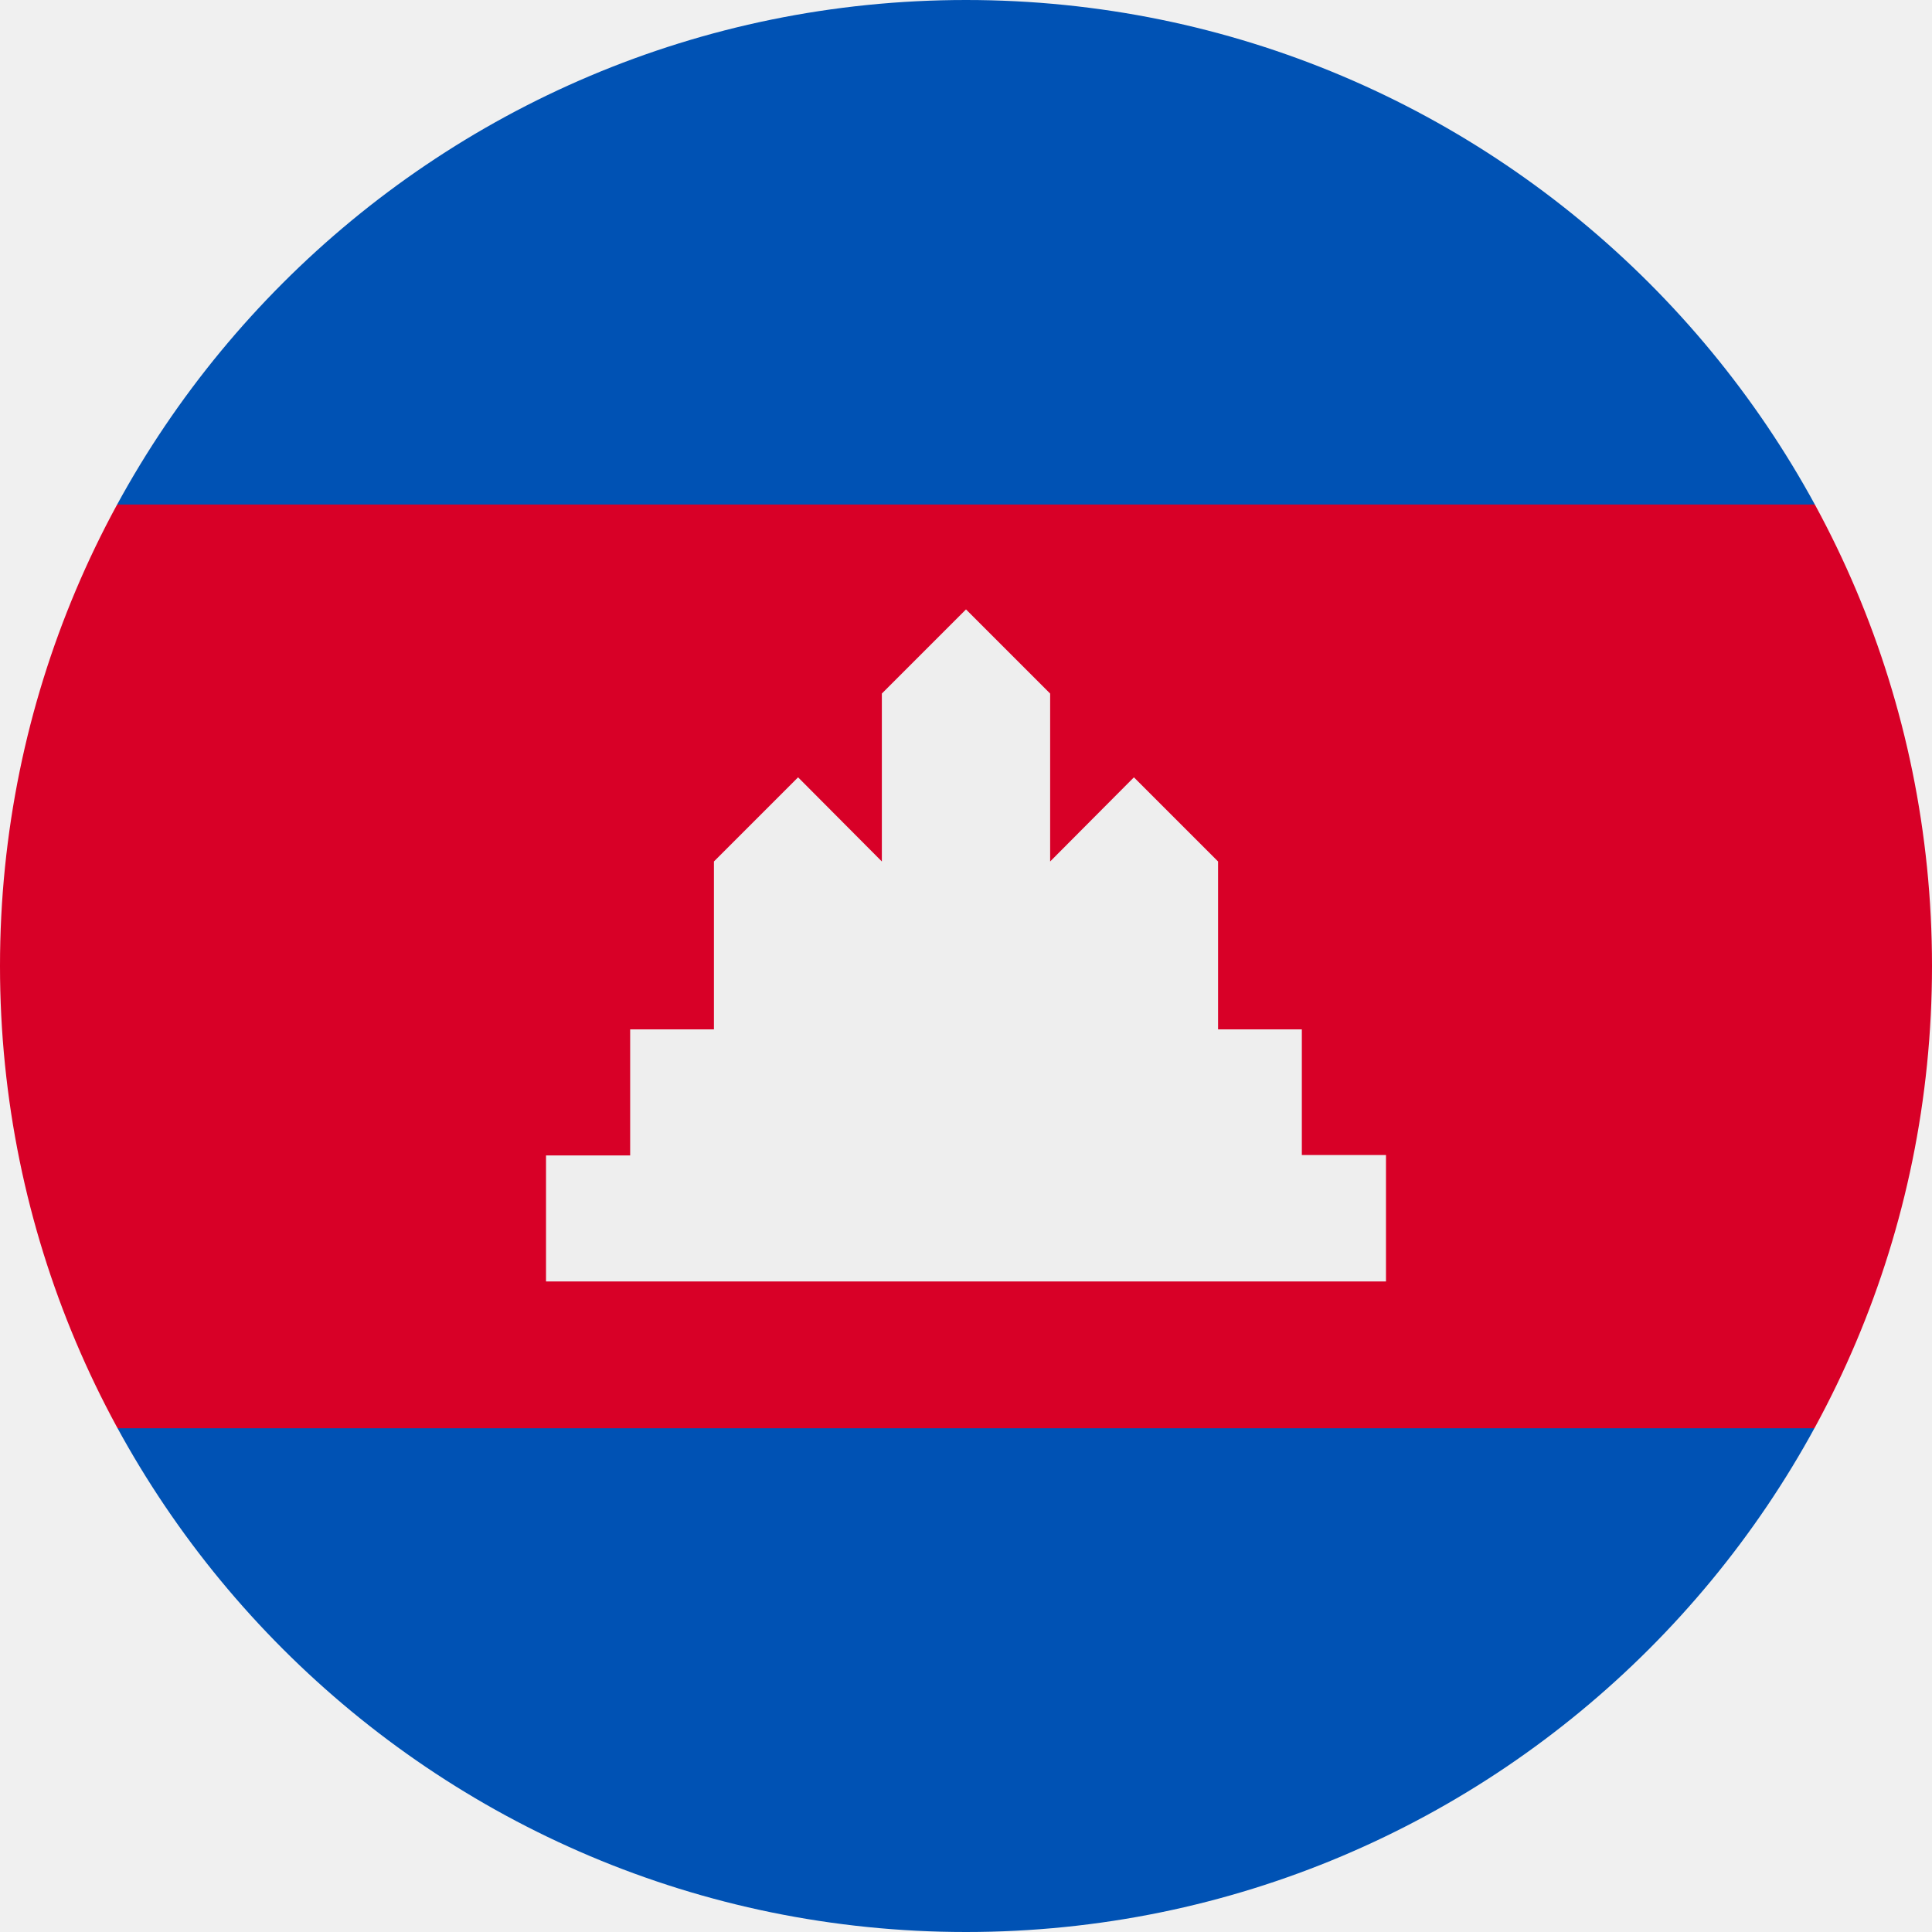
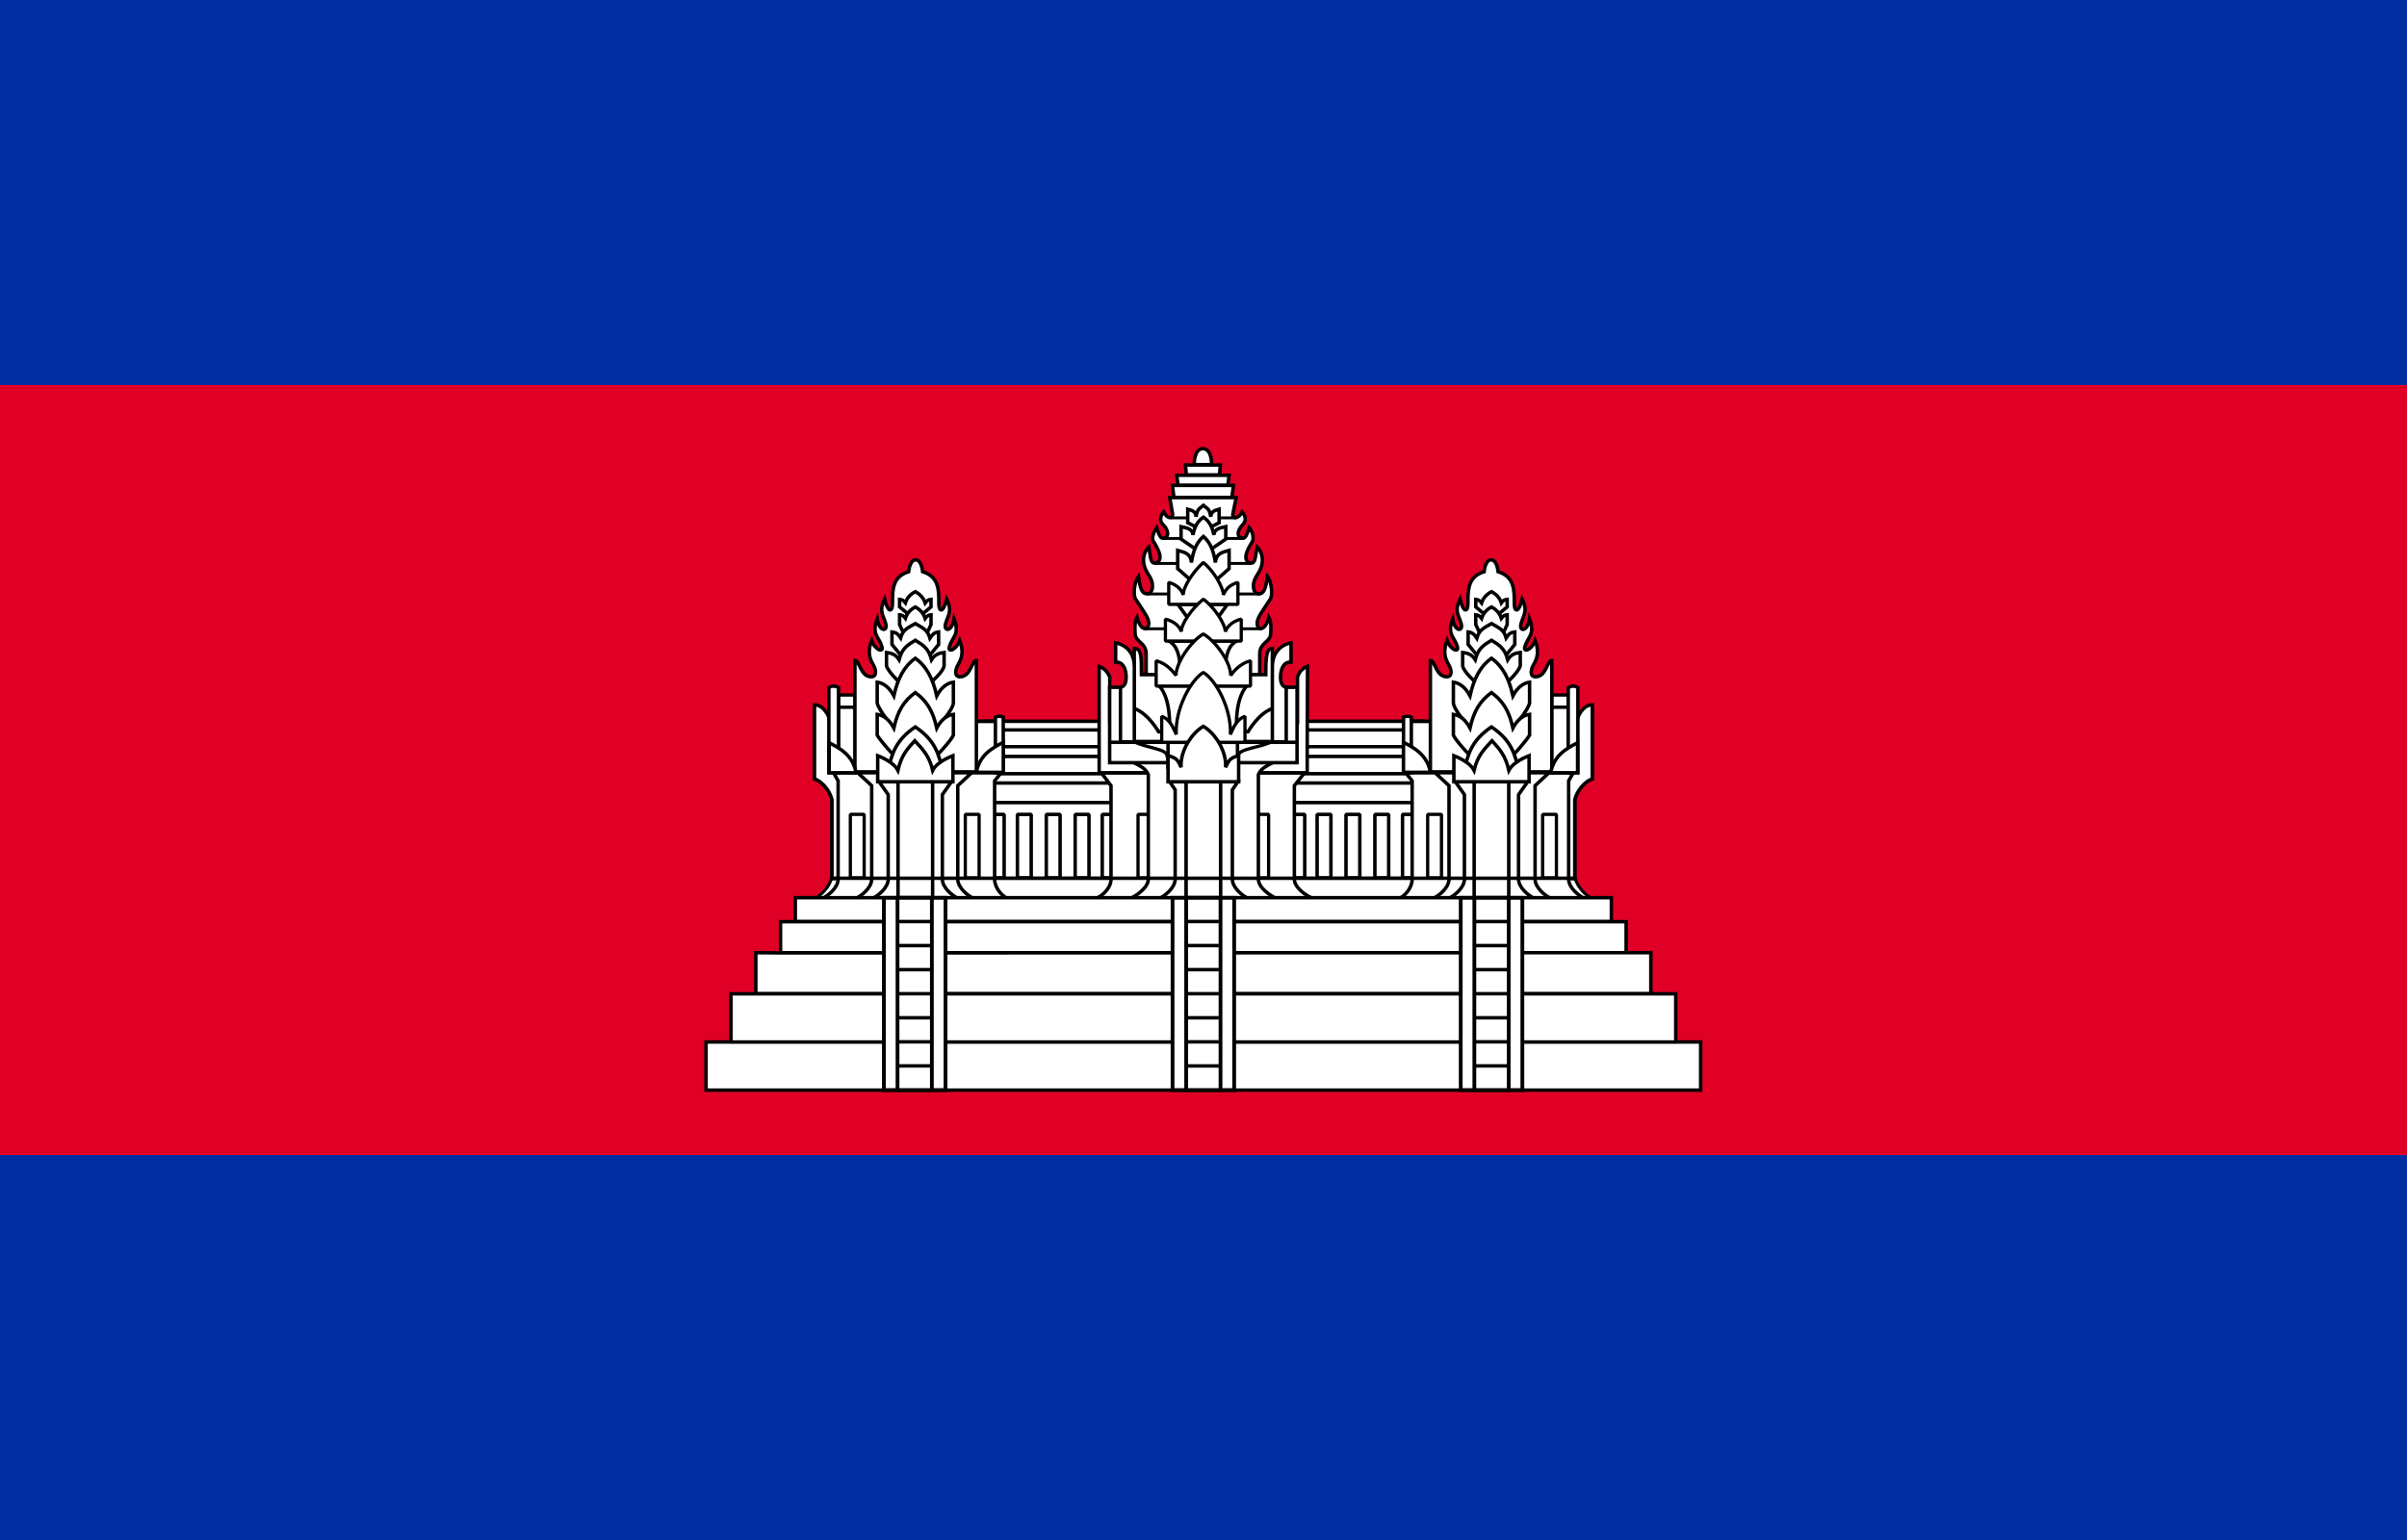
- <svg xmlns="http://www.w3.org/2000/svg" width="512" height="512" viewBox="0 0 512 512">
-   <mask id="a">
-     <circle cx="256" cy="256" r="256" fill="#fff" />
-   </mask>
-   <g mask="url(#a)">
-     <path fill="#0052b4" d="M0 0h512v133.7l-39 121.6 39 123.2V512H0V378.5L34.2 255 0 133.7z" />
-     <path fill="#d80027" d="M0 133.7h512v244.8H0z" />
-     <path fill="#eee" d="M345 306.1v-33.3h-22.2v-44.5L300.5 206l-22.2 22.3v-44.5L256 161.5l-22.3 22.3v44.5L211.5 206l-22.3 22.3v44.5H167v33.4h-22.3v33.4h222.6v-33.5z" />
+ <svg xmlns="http://www.w3.org/2000/svg" xmlns:xlink="http://www.w3.org/1999/xlink" width="1000" height="640">
+   <path d="M0 0h1000v640H0Z" fill="#032ea1" />
+   <path d="M0 160h1000v320H0Z" fill="#e00025" />
+   <g transform="matrix(1.6 0 0 1.6 187.36 -697.78)" fill="#fff" stroke="#000" stroke-width=".9">
+     <g stroke-linejoin="bevel">
+       <path d="M138.91 623.46h113.8v43.788h-113.8z" />
+       <path d="M138.458 632.59h113.8v4.49h-113.8zm0 6.9h113.8v5.09h-113.8zm1.592 8.15v16.495h3.586V647.64Zm7.03 0v16.495h3.586V647.64Zm7.5 0v16.495h3.585V647.64Zm7.5 0v16.495h3.586V647.64Zm7.03 0v16.495h3.586V647.64Zm48.99 0v16.495h3.586V647.64Zm6.8 0v16.495h3.586V647.64Zm7.5 0v16.495h3.586V647.64Zm7.5 0v16.495h3.585V647.64Zm7.18 0v16.495h3.586V647.64Z" />
+       <path d="M138.46 625.7h113.8v4.354h-113.8z" stroke-width=".886" />
+       <path d="M94.398 669.55c1.76-.897 3.767-2.984 4.424-5.32h193.07c.657 2.336 2.665 4.423 4.425 5.32z" stroke-linejoin="miter" stroke-width=".791" />
+     </g>
+     <path d="M193 556.8s-.144-4.112 2.25-4.157c2.396.044 2.25 4.157 2.25 4.157zm-12.49 54.54v-5.536c-.08-2.768-2.76-2.968-2.838-4.986 0 0-.346-3.027.452-4.408 1.084 4.047 3.056 3.304 3.056 1.64 0-1.453-1.117-2.804-3.408-6.33-.732-1.128-.28-4.66.747-5.923.397 3.07.852 4.54 2.17 4.54.805 0 1.462-.524 1.462-2.062 0-1.957-1.325-2.945-1.977-4.725-.76-2.078-.236-4.196 1.026-5.38.542 3.03.38 4.237 1.727 4.237 2.713-.858 0-4.786-.58-5.777-.666-1.155.897-3.46.897-3.46.863 2.69 1.14 2.91 2.07 2.66 1.174-.315 1.023-2.056-.41-3.463-.904-.89-.808-2.212.163-3.274.975 1.905 2.223 1.79 2.343.658l-.784-4.392h17.255l-.856 4.25c-.245 1.215 1.396 1.48 2.416-.515.972 1.062 1.067 2.385.163 3.274-1.432 1.407-1.584 3.148-.41 3.463.93.25 1.208.03 2.07-2.66 0 0 1.403 1.57.897 3.46-.58.99-3.293 4.92-.58 5.777 1.346 0 1.185-1.208 1.726-4.237 1.263 1.184 1.786 3.302 1.026 5.38-.65 1.78-1.976 2.768-1.976 4.725 0 1.538.657 2.062 1.46 2.062 1.32 0 1.775-1.47 2.173-4.54 1.025 1.263 1.478 4.795.746 5.922-2.29 3.526-3.408 4.877-3.408 6.33 0 1.664 1.97 2.407 3.056-1.64.797 1.38.45 4.408.45 4.408-.078 2.018-2.758 2.218-2.837 4.986v5.536zm7.22-46.02-.397-3.125h15.838l-.396 3.125zm1.06-3.19-.34-2.57h13.603l-.34 2.57zm2.16-2.66-.227-2.57h9.058l-.226 2.57zm33.02 110.08c-2.027-.78-4.977-2.92-4.977-5.07v-24.297l2.638-3.358h-52.775l2.53 3.36v24.296c0 2.15-2.027 4.29-4.053 5.07z" />
+     <path d="M178.4 647.64h3.586v16.495H178.4zm30.32 0h3.586v16.495h-3.586z" stroke-linejoin="bevel" stroke-width=".844" />
+     <path d="M168.306 609.17v27.656h54.023v-5.957l.078-21.7c-2.208.868-2.596 2.87-2.596 2.87v11.778h-48.75V612.04s-.544-2.002-2.754-2.87z" />
+     <path d="M176.781 633.932c1.705.902 3.607 1.652 4.286 3.36v27.19c0 2.128-2.977 4.243-4.75 5.042l-.057.026h.003l-.003.001h38.196-.003.003l-.057-.027c-1.773-.799-4.75-2.914-4.75-5.042v-27.19c.679-1.708 2.58-2.458 4.286-3.36H176.78Z" />
+     <path d="M219.69 634.22v-19.587h-4.91v-1.91h-38.84v1.91h-4.91v19.587zm-12.55 35.33c-1.73-.78-4.25-2.92-4.25-5.07v-23.214l1.422-2.11h-17.69l1.42 2.11v23.215c0 2.152-2.52 4.29-4.25 5.07z" />
+     <path d="M190.88 639.16h8.966v30.377h-8.966z" stroke-width=".92" />
+     <path d="M204.38 632.48c.02-2 5.838-2.09 8.832-3.795H177.26c2.994 1.704 8.675 1.844 8.675 3.795l1.217 3.882 14.883.598z" stroke-linejoin="bevel" stroke-width=".844" />
+     <path d="M211.57 611.34c0-4.9.205-6.786 1.71-6.786v15.58c-3.69 1.34-6.325 6.05-6.325 6.05h-23.21s-2.635-4.71-6.326-6.05v-15.58c1.855 0 1.867 1.972 1.867 6.786zm1.71-2.01c0-5.618 4.85-6.25 4.85-6.25v5c-1.845-.08-2.736 1.578-2.736 4.044s1.487 2.506 1.487 2.506v14.19h-3.6z" />
+     <path d="M177.44 609.33c0-5.618-4.85-6.25-4.85-6.25v5c1.845-.08 2.736 1.578 2.736 4.044s-1.487 2.506-1.487 2.506v14.19h3.6z" />
+     <g fill="none" stroke-width=".75">
+       <path d="M186.84 570.62h17.128m-19.158 5.35h20.92m-22.95 6.49h24.904m-27.024 7.93h29.536m-30.216 9.04h30.426" />
+       <path d="M170.75 628.92h48.66m-33.22.01h18.036v6.63H186.19Z" stroke-width=".9" />
+     </g>
+     <path d="M183.93 614.24c2.99 3.59 2.713 9.68 2.68 13.27h17.342c-.035-3.59-.312-9.68 2.678-13.27zm9.75-41.13-2.376-1.224v-3.497c.97.29 2.062.41 2.168 1.958.338-2.21.948-2.102 1.907-2.963.957.86 1.567.753 1.905 2.963.107-1.548 1.197-1.667 2.17-1.96v3.498l-2.378 1.224z" />
+     <path d="m193.52 578.85-3.946-2.713v-3.223c1.383.32 2.936.45 3.088 2.15.482-2.424 1.35-3.676 2.715-4.62 1.365.944 2.233 2.196 2.715 4.62.152-1.7 1.705-1.83 3.09-2.15v3.223l-3.948 2.713z" />
+     <path d="m193.24 587.8-4.538-3.985v-4.736c1.59.47 3.377.662 3.552 3.156.553-3.56 1.552-5.4 3.12-6.787 1.57 1.387 2.57 3.226 3.123 6.786.175-2.494 1.96-2.686 3.55-3.157v4.735l-4.536 3.985zm8.37 5.29-4.104 5.676h-4.646l-4.104-5.676zm-15.22 9.53c2.053 1.122 2.81 3.357 3.03 7.553h11.55c.22-4.196.977-6.43 3.03-7.553z" />
+     <g stroke-linejoin="bevel" stroke-width=".844">
+       <path d="M204.34 593.09v-5.702c-1.95.537-3.213 1.69-3.776 3.258 0-1.893-2.49-6.257-5.207-8.43-2.724 2.432-5.257 6.38-5.206 8.43-.463-1.492-1.825-2.72-3.775-3.258v5.702z" />
+       <path d="M205.205 602.62v-5.702c-2.138.537-3.522 1.69-4.14 3.258 0-1.893-2.73-6.258-5.707-8.43-2.986 2.432-5.763 6.38-5.707 8.43-.508-1.492-2.002-2.72-4.14-3.258v5.702z" />
+       <path d="M207.608 614.32v-6.577c-2.66.687-4.312 2.653-5.15 3.8 0-3.56-4.02-8.99-7.1-10.768-3.16 1.825-7.1 7.435-7.1 10.768-.86-1.14-2.49-3.113-5.15-3.8v6.577z" />
+       <path d="M206.168 628.92v-6.762c-2.346.92-3.048 3.18-3.786 4.717.29-6.86-3.862-14.23-7.024-16.1-3.163 1.87-7.393 9.4-7.024 16.1-.758-1.527-1.44-3.797-3.786-4.717v6.762z" />
+     </g>
+     <path d="M204.523 639.16v-6.762c-2.458.585-2.61 1.49-3.392 3.006.29-4.097-2.61-8.77-5.773-10.64-3.163 1.87-6.064 6.544-5.774 10.64-.78-1.515-.877-2.42-3.39-3.006v6.762z" />
+     <g id="a" stroke-width=".9">
+       <path d="M98.935 664.23v-20.44c-.67-2.603-2.88-4.905-4.54-5.366V620.43l3.74 2.024 4.272 18.81v22.966z" />
+       <path d="M98.935 664.31v-20.52c-.67-2.602-2.88-4.904-4.54-5.365v-19.243c2.51 0 3.74 3.273 3.74 3.273l4.272 18.81v22.887z" />
+       <path d="M96.275 669.55c1.73-.78 4.25-2.92 4.25-5.07v-25.547l-1.187-2.108h43.523l-1.698 2.108v25.547c0 2.15 1.73 4.29 3.46 5.07z" />
+       <path d="M135.84 669.55c-1.73-.78-4.25-2.92-4.25-5.07v-24.297l3.62-3.36-29.588.002 3.62 3.358v24.297c0 2.15-2.52 4.29-4.25 5.07z" />
+       <path d="M131.84 669.55c-1.73-.78-4.25-2.92-4.25-5.07v-21.965l2.37-3.36h-18.798l2.37 3.36v21.965c0 2.15-2.52 4.29-4.25 5.07z" />
+       <path d="M116.08 639.16h8.981v30.393h-8.981z" />
+       <path d="M103.7 647.64h3.586v16.495H103.7Zm29.848 0h3.586v16.495h-3.586zm-32.908-27.82h4.32v16.91h-4.32zm0-3.18h4.295v3.14h-4.295z" stroke-linejoin="bevel" stroke-width=".844" />
+       <path d="M136.17 623.46h6.16v13.054h-6.16z" stroke-linejoin="bevel" stroke-width=".969" />
+       <path d="M104.89 636.6v-28.94c1.232 0 1.422 4.24 4.25 4.24 1.47 0 1.314-1.756.488-3.187-.732-1.268-1.637-3.018-.407-6.28.844 2.496 3.113 3.288 2.694 1.723-.72-2.688-2.795-3.13-1.24-7.302.542 3.48 2.774 3.327 2.232 1.304-.61-2.28-1.873-3.214-.316-6.428.873 3.65 2.052 3.435 2.052 1.17 0-3.346-.128-6.956 4.203-8.295 0 0 .25-3.068 1.812-3.068s1.813 3.068 1.813 3.068c4.33 1.34 4.202 4.95 4.202 8.296 0 2.265 1.18 2.48 2.052-1.17 1.558 3.214.295 4.148-.315 6.428-.544 2.023 1.69 2.177 2.23-1.304 1.556 4.172-.518 4.614-1.24 7.302-.418 1.565 1.85.773 2.694-1.722 1.23 3.26.325 5.01-.407 6.28-.826 1.43-.983 3.187.49 3.187 2.826 0 3.016-4.24 4.248-4.24v28.94zm-6.766-21.86v22.08h2.51v-22.136c-.904-.457-1.754-.527-2.51.056z" />
+       <path d="M98.203 629.03c3.112 1.59 6.195 3.433 6.975 7.793h-6.975zm43.167-6.61v14.407h2.035v-14.443c-.635-.298-1.503-.345-2.035.036z" />
+       <path d="M143.41 628.92c-3.112 1.59-6.195 3.433-6.975 7.793h6.975zm-20.58-33.65 1.814-1.525v-1.953c-.664.065-1.026.293-1.516.936-.417-1.295-1.334-2.305-2.562-2.933-1.23.628-2.146 1.593-2.563 2.887-.49-.643-.852-.825-1.516-.89v1.953l1.815 1.525z" />
+       <path d="m123.801 600.16.843-1.825v-2.54c-.664.067-1.026.298-1.516.95-.417-1.313-1.334-2.338-2.562-2.974-1.23.637-2.146 1.616-2.563 2.928-.49-.65-.852-.836-1.516-.902v2.54l.844 1.824z" />
+       <path d="m123.927 606.79 2.695-3.287v-3.243c-.986.11-1.524.503-2.252 1.606-.62-2.222-1.98-2.708-3.806-3.786-1.824 1.078-3.186 1.485-3.805 3.707-.729-1.103-1.267-1.416-2.25-1.527v3.243l2.692 3.287z" />
+       <path d="M124.718 613.3s3.14-2.74 3.326-4.244v-3.467c-1.217.142-2.368.458-3.267 1.882-.764-2.87-1.96-3.67-4.211-5.062-2.254 1.392-3.448 2.192-4.213 5.062-.9-1.425-2.05-1.74-3.266-1.883v3.466c.395 1.504 3.325 4.244 3.325 4.244z" />
+       <path d="M126.056 625.32s4.3-4.76 4.4-6.616v-5.406c-1.61.223-3.131 1.33-4.32 3.55-1.011-4.474-2.59-7.594-5.57-9.764-2.98 2.17-4.56 5.29-5.57 9.765-1.19-2.222-2.712-3.33-4.321-3.552v5.406c.308 1.855 4.4 6.616 4.4 6.616z" />
+       <path d="M126.056 632.43s3.677-3.742 4.4-5.366v-5.406c-1.61.223-3.131 1.33-4.32 3.55-1.011-4.474-2.59-7.036-5.57-9.206-2.98 2.17-4.56 4.732-5.57 9.207-1.19-2.223-2.712-3.33-4.321-3.552v5.406c.933 1.624 4.4 5.366 4.4 5.366z" />
+       <path d="M127.73 636.56c-1.072-4.668-1.995-8.13-7.162-11.64-5.168 3.51-6.09 6.972-7.164 11.64z" />
+       <path d="M130.329 639.16v-6.762c-2.346.92-4.467 2.28-5.25 3.795-.872-3.754-2.556-5.408-4.652-7.68-2.097 2.272-3.5 3.926-4.375 7.68-.782-1.515-2.902-2.875-5.25-3.795v6.762z" />
+     </g>
+     <use transform="matrix(-1 0 0 1 390.74 0)" width="100%" height="100%" xlink:href="#a" />
+     <path d="M89.412 669.28v6.173h211.89v-6.174zm-3.836 6.23v8.05h219.56v-8.05zm219.56 8.05-219.56.06-6.418-.06v10.622h232.398v-10.62zM72.693 694.25l.002 12.51h245.33l-.002-12.51zm245.332 12.51v.02H72.695v-.02h-6.467v12.51h258.26v-12.51z" />
+     <path d="M112.41 669.31h16.005v49.935H112.41Z" stroke-width=".98" />
+     <path d="M115.95 669.31h8.917v49.936h-8.917z" stroke-width=".978" />
+     <path d="M187.36 669.31h16.006v49.935H187.36z" stroke-width=".98" />
+     <path d="M190.9 669.31h8.916v49.936H190.9Z" stroke-width=".978" />
+     <path d="M262.19 669.31h16.005v49.935H262.19Z" stroke-width=".98" />
+     <path d="M265.73 669.31h8.917v49.936h-8.917z" stroke-width=".978" />
+     <path d="M98.935 664.23h193.07m-176.22 48.74h9.244m-9.244-6.25h9.244m-9.244-6.25h9.244m-9.244-6.25h9.244m-9.244-6.25h9.244m-9.244-6.25h9.244m-9.244-6.25h9.244m65.736 37.51h8.607m-8.607-6.253h8.607m-8.607-6.254h8.607m-8.607-6.253h8.607m-8.607-6.253h8.607m-8.607-6.253h8.607m-8.607-6.254h8.607m66.193 37.51h9.244m-9.244-6.25h9.244m-9.244-6.25h9.244m-9.244-6.25h9.244m-9.244-6.25h9.244m-9.244-6.25h9.244m-9.244-6.25h9.244" fill="none" />
  </g>
</svg>
